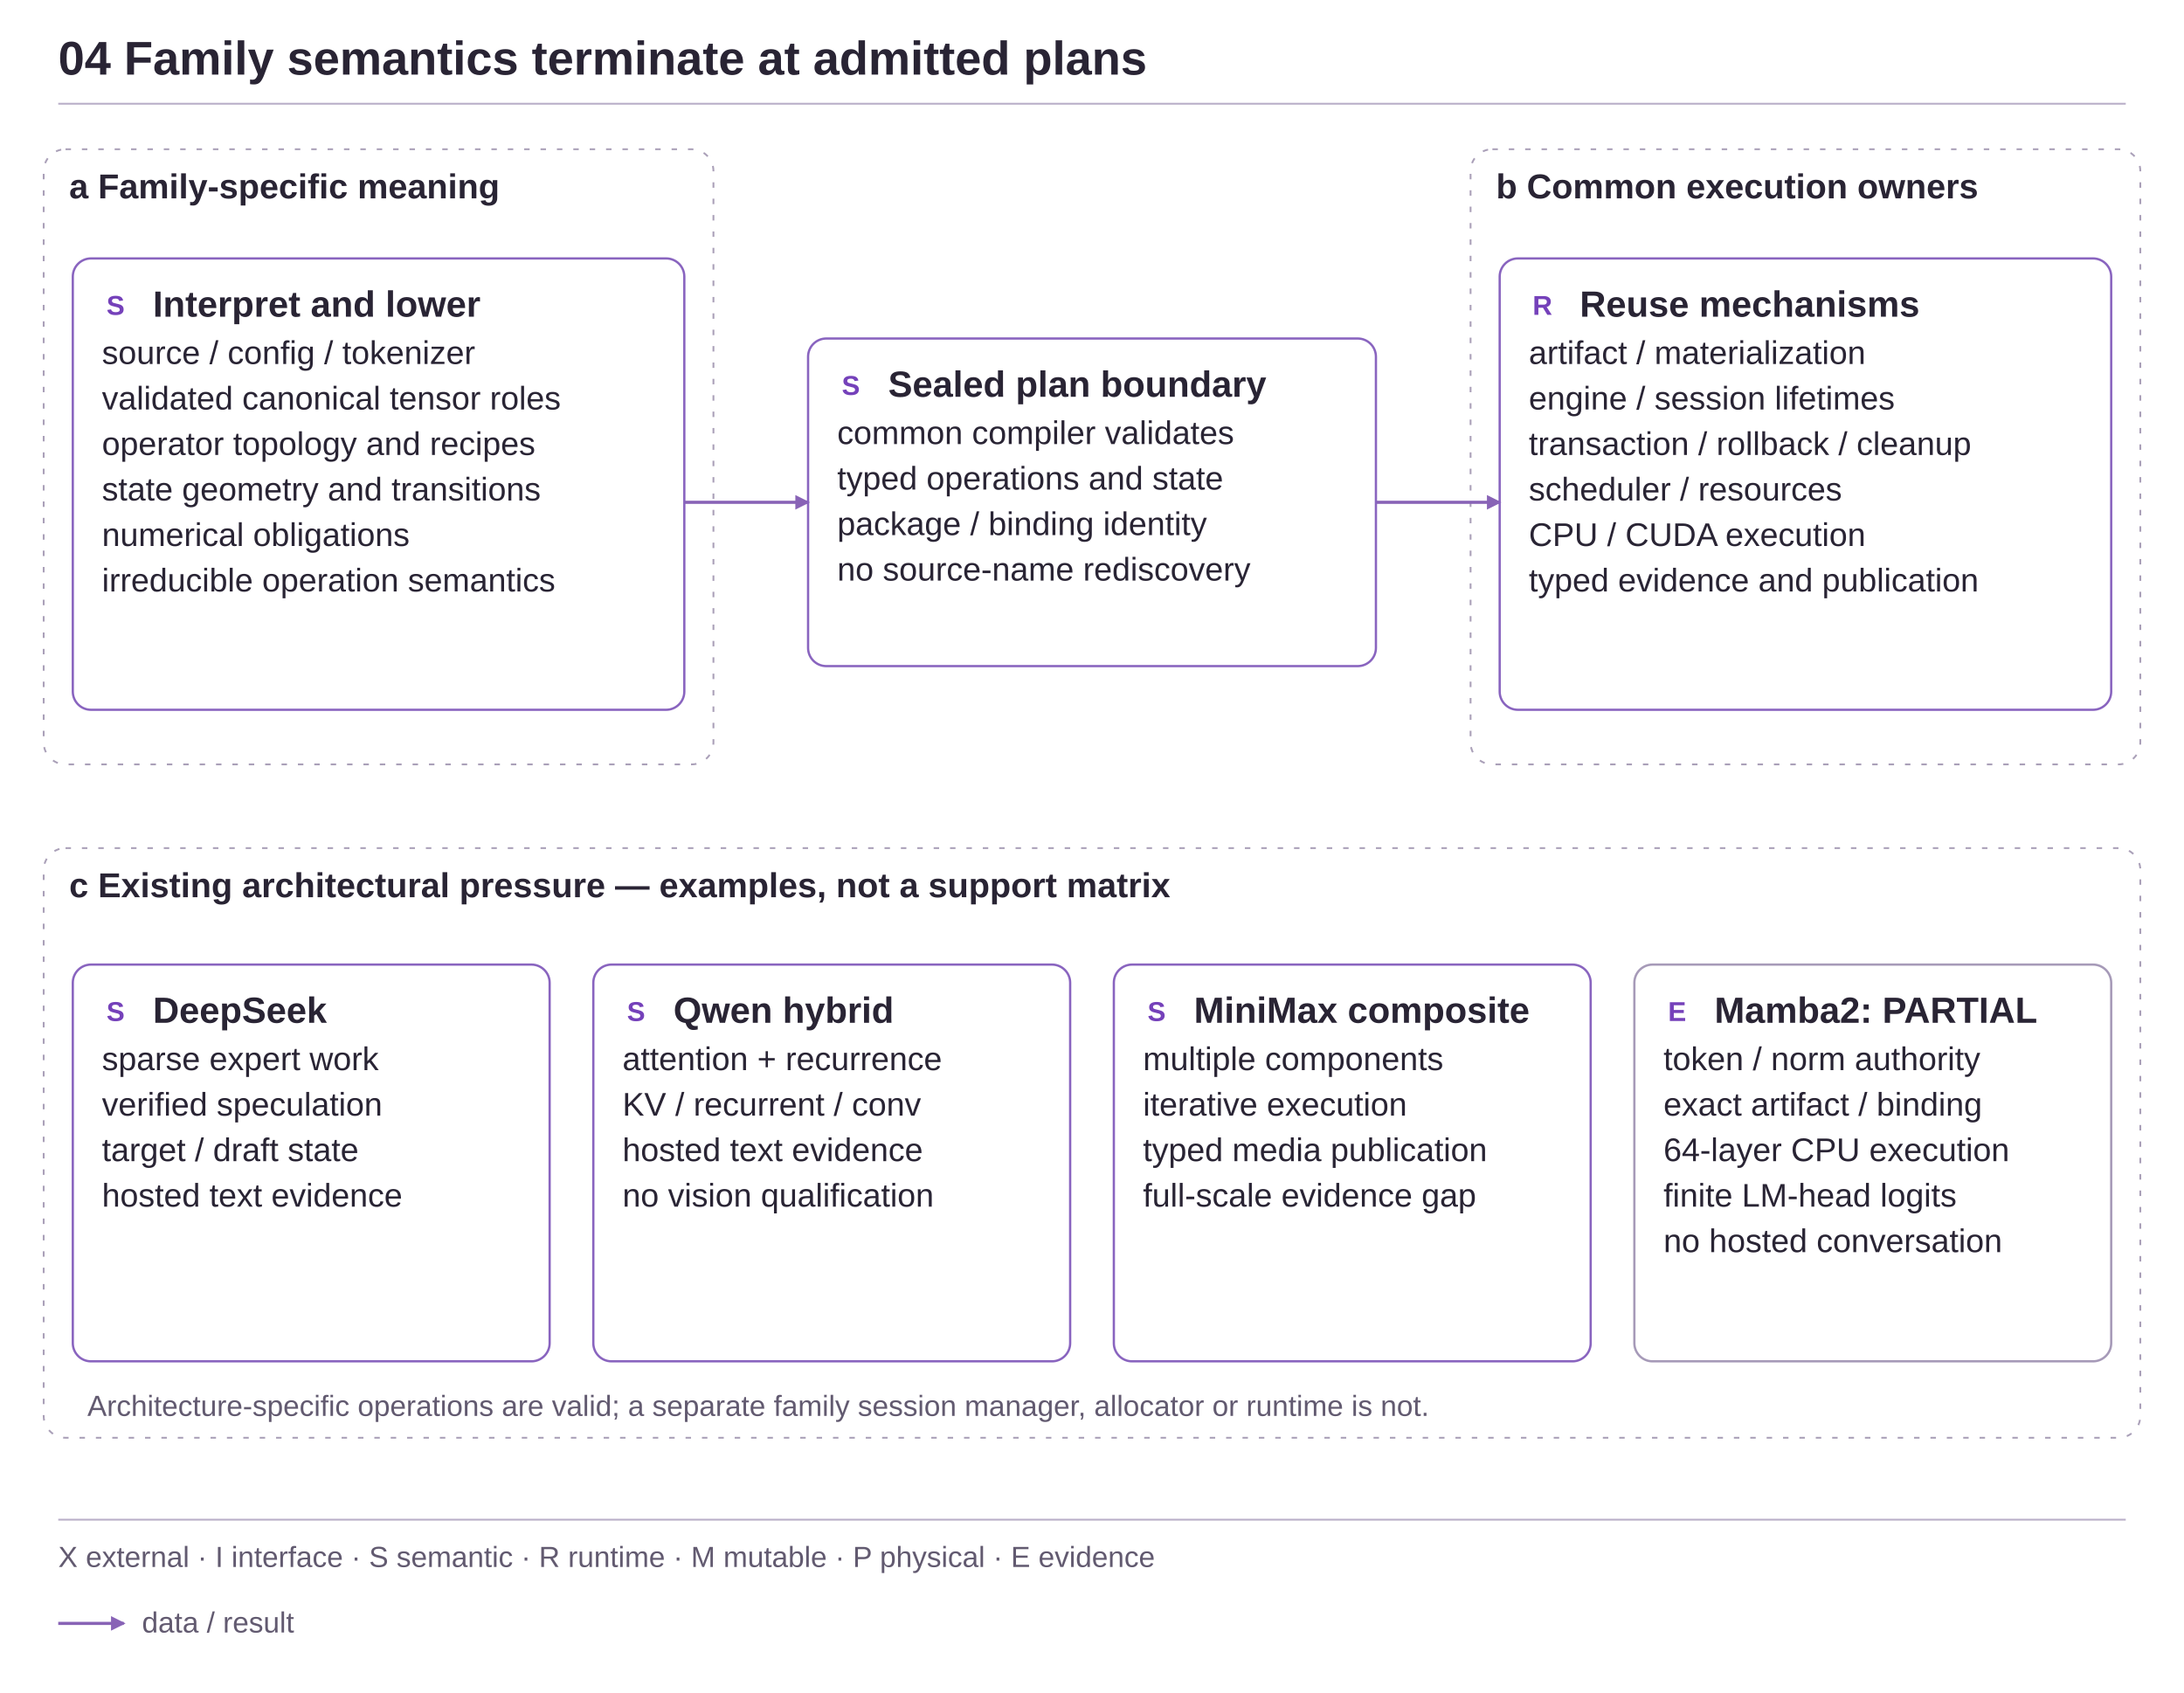
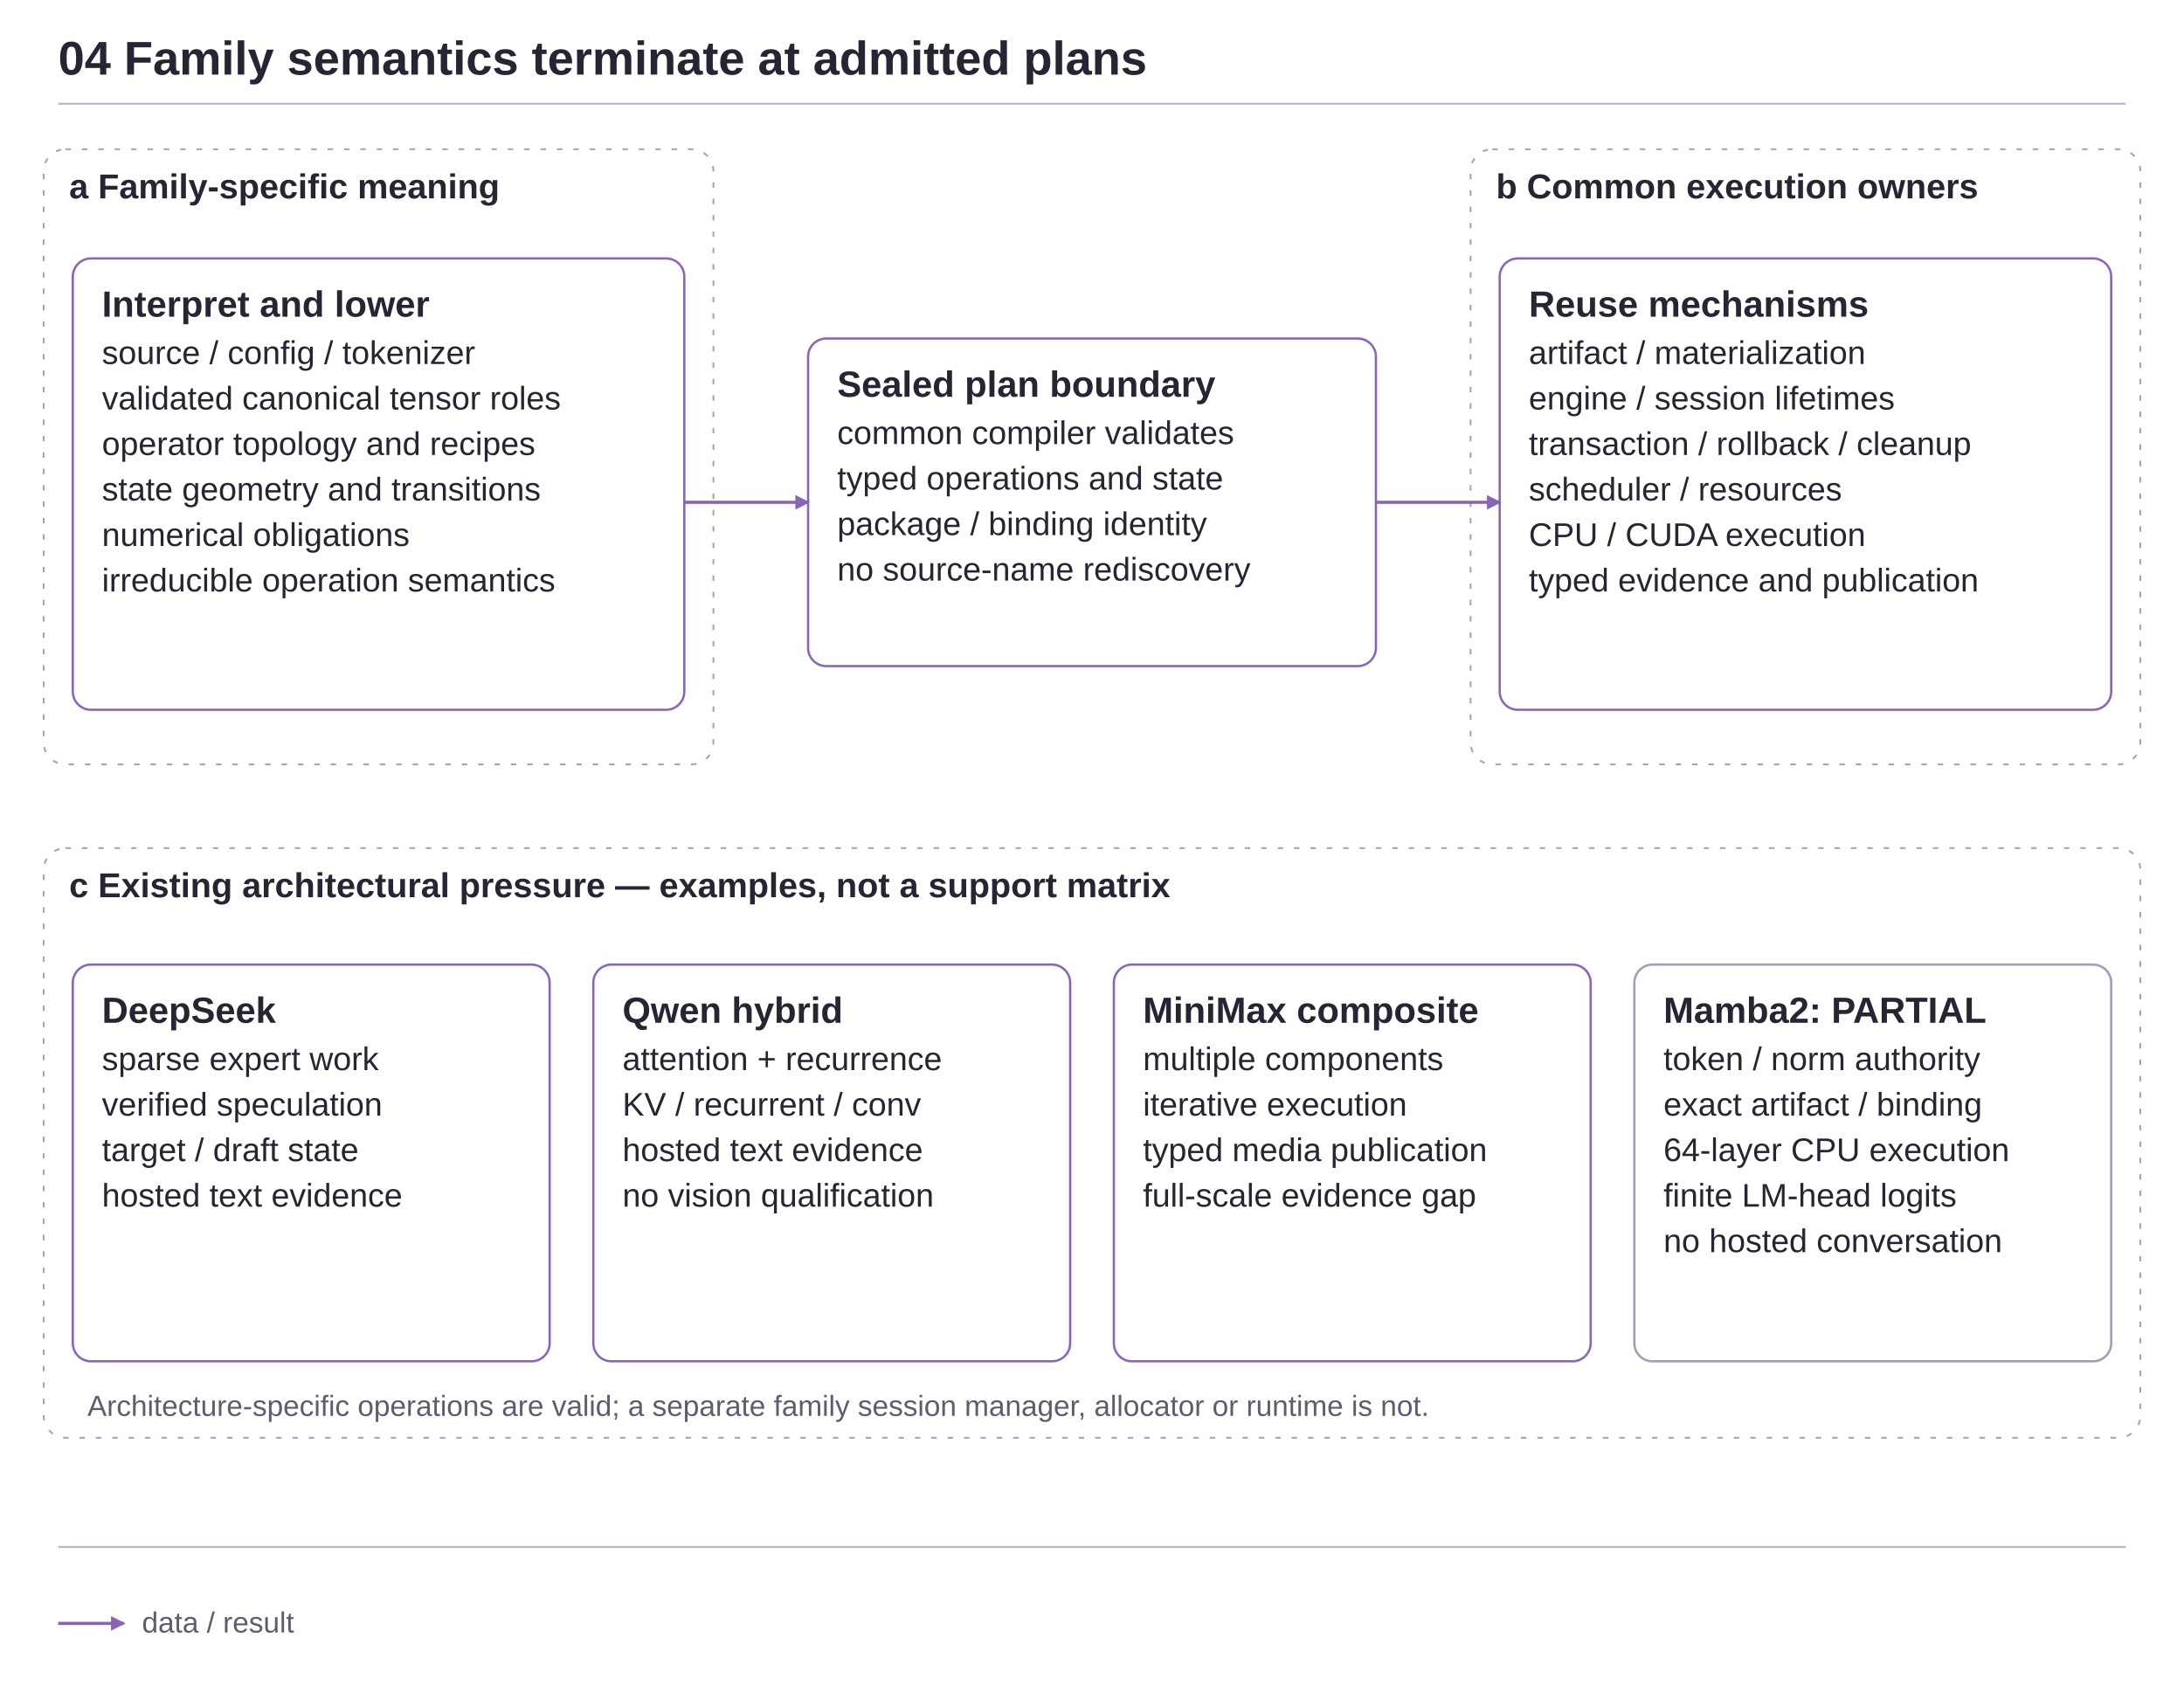
<svg xmlns="http://www.w3.org/2000/svg" width="1200" height="930" viewBox="0 0 1200 930" role="img" aria-labelledby="title desc">
  <defs>
    <style>text{fill:#292434}
.title{font-size:26px;font-weight:700}.panel-title{font-size:19px;font-weight:700}
.node-title{font-size:20px;font-weight:700}.body{font-size:18px}
.note,.legend{font-size:16px;fill:#625a70}.code{font-size:16px}
- .tag{font-size:15px;font-weight:700;text-anchor:middle}
.label{font-size:16px}
.panel{fill:none;stroke:#aaa0b8;stroke-width:1;stroke-dasharray:3 6}
.node{fill:none;stroke:#a69ab8;stroke-width:1.25}
.semantic,.physical,.runtime{stroke:#8964bf}
.external{stroke-dasharray:5 4}
- .tag,.kind,.eyebrow{fill:#7541ba}
.rule{fill:none;stroke:#b9afc8;stroke-width:1}
.edge{fill:none;stroke:#8863b6;stroke-width:1.7;stroke-linejoin:round}
#solid path{fill:#8863b6}#open path{stroke:#8863b6}
- @media(prefers-color-scheme:dark){text{fill:#ede8f5}.note,.legend,.body,.code,.label{fill:#c0b8cd}.panel{stroke:#675a78}.node{stroke:#8f79aa}.tag,.kind,.eyebrow{fill:#ba97f2}.rule{stroke:#675a78}.edge{stroke:#ad8bd5}#solid path{fill:#ad8bd5}#open path{stroke:#ad8bd5}}</style>
+ @media(prefers-color-scheme:dark){text{fill:#ede8f5}.note,.legend,.body,.code,.label{fill:#c0b8cd}.panel{stroke:#675a78}.node{stroke:#8f79aa}.rule{stroke:#675a78}.edge{stroke:#ad8bd5}#solid path{fill:#ad8bd5}#open path{stroke:#ad8bd5}}</style>
    <marker id="solid" markerWidth="8" markerHeight="8" refX="7" refY="4" orient="auto" markerUnits="userSpaceOnUse">
      <path d="M0 0L8 4L0 8Z" fill="#292929" />
    </marker>
    <marker id="open" markerWidth="9" markerHeight="10" refX="8" refY="5" orient="auto" markerUnits="userSpaceOnUse">
      <path d="M1 1L8 5L1 9" fill="none" stroke="#292929" stroke-width="1.5" />
    </marker>
  </defs>
  <text x="32" y="41" class="title" font-family="Liberation Sans, Arial, sans-serif">04  Family semantics terminate at admitted plans</text>
  <path class="rule" d="M32 57H1168" />
  <rect class="panel" x="24" y="82" width="368" height="338" rx="12" />
  <text x="38" y="109" class="panel-title" font-family="Liberation Sans, Arial, sans-serif">a  Family-specific meaning</text>
  <rect class="panel" x="808" y="82" width="368" height="338" rx="12" />
  <text x="822" y="109" class="panel-title" font-family="Liberation Sans, Arial, sans-serif">b  Common execution owners</text>
  <rect class="panel" x="24" y="466" width="1152" height="324" rx="12" />
  <text x="38" y="493" class="panel-title" font-family="Liberation Sans, Arial, sans-serif">c  Existing architectural pressure — examples, not a support matrix</text>
  <polyline class="edge" points="376,276 444,276" stroke-dasharray="none" marker-end="url(#solid)" />
  <polyline class="edge" points="756,276 824,276" stroke-dasharray="none" marker-end="url(#solid)" />
  <g id="family">
    <rect class="node semantic" x="40" y="142" width="336" height="248" rx="10" />
-     <text x="63.5" y="173" class="tag" font-family="Liberation Sans, Arial, sans-serif">S</text>
-     <text x="84" y="174" class="node-title" font-family="Liberation Sans, Arial, sans-serif">Interpret and lower</text>
+     <text x="56" y="174" class="node-title" font-family="Liberation Sans, Arial, sans-serif">Interpret and lower</text>
    <text x="56" y="200" class="body" font-family="Liberation Sans, Arial, sans-serif">source / config / tokenizer</text>
    <text x="56" y="225" class="body" font-family="Liberation Sans, Arial, sans-serif">validated canonical tensor roles</text>
    <text x="56" y="250" class="body" font-family="Liberation Sans, Arial, sans-serif">operator topology and recipes</text>
    <text x="56" y="275" class="body" font-family="Liberation Sans, Arial, sans-serif">state geometry and transitions</text>
    <text x="56" y="300" class="body" font-family="Liberation Sans, Arial, sans-serif">numerical obligations</text>
    <text x="56" y="325" class="body" font-family="Liberation Sans, Arial, sans-serif">irreducible operation semantics</text>
  </g>
  <g id="sealed">
    <rect class="node semantic" x="444" y="186" width="312" height="180" rx="10" />
-     <text x="467.5" y="217" class="tag" font-family="Liberation Sans, Arial, sans-serif">S</text>
-     <text x="488" y="218" class="node-title" font-family="Liberation Sans, Arial, sans-serif">Sealed plan boundary</text>
+     <text x="460" y="218" class="node-title" font-family="Liberation Sans, Arial, sans-serif">Sealed plan boundary</text>
    <text x="460" y="244" class="body" font-family="Liberation Sans, Arial, sans-serif">common compiler validates</text>
    <text x="460" y="269" class="body" font-family="Liberation Sans, Arial, sans-serif">typed operations and state</text>
    <text x="460" y="294" class="body" font-family="Liberation Sans, Arial, sans-serif">package / binding identity</text>
    <text x="460" y="319" class="body" font-family="Liberation Sans, Arial, sans-serif">no source-name rediscovery</text>
  </g>
  <g id="generic">
    <rect class="node runtime" x="824" y="142" width="336" height="248" rx="10" />
-     <text x="847.5" y="173" class="tag" font-family="Liberation Sans, Arial, sans-serif">R</text>
-     <text x="868" y="174" class="node-title" font-family="Liberation Sans, Arial, sans-serif">Reuse mechanisms</text>
+     <text x="840" y="174" class="node-title" font-family="Liberation Sans, Arial, sans-serif">Reuse mechanisms</text>
    <text x="840" y="200" class="body" font-family="Liberation Sans, Arial, sans-serif">artifact / materialization</text>
    <text x="840" y="225" class="body" font-family="Liberation Sans, Arial, sans-serif">engine / session lifetimes</text>
    <text x="840" y="250" class="body" font-family="Liberation Sans, Arial, sans-serif">transaction / rollback / cleanup</text>
    <text x="840" y="275" class="body" font-family="Liberation Sans, Arial, sans-serif">scheduler / resources</text>
    <text x="840" y="300" class="body" font-family="Liberation Sans, Arial, sans-serif">CPU / CUDA execution</text>
    <text x="840" y="325" class="body" font-family="Liberation Sans, Arial, sans-serif">typed evidence and publication</text>
  </g>
  <g id="deepseek">
    <rect class="node semantic" x="40" y="530" width="262" height="218" rx="10" />
-     <text x="63.5" y="561" class="tag" font-family="Liberation Sans, Arial, sans-serif">S</text>
-     <text x="84" y="562" class="node-title" font-family="Liberation Sans, Arial, sans-serif">DeepSeek</text>
+     <text x="56" y="562" class="node-title" font-family="Liberation Sans, Arial, sans-serif">DeepSeek</text>
    <text x="56" y="588" class="body" font-family="Liberation Sans, Arial, sans-serif">sparse expert work</text>
    <text x="56" y="613" class="body" font-family="Liberation Sans, Arial, sans-serif">verified speculation</text>
    <text x="56" y="638" class="body" font-family="Liberation Sans, Arial, sans-serif">target / draft state</text>
    <text x="56" y="663" class="body" font-family="Liberation Sans, Arial, sans-serif">hosted text evidence</text>
  </g>
  <g id="qwen">
    <rect class="node semantic" x="326" y="530" width="262" height="218" rx="10" />
-     <text x="349.5" y="561" class="tag" font-family="Liberation Sans, Arial, sans-serif">S</text>
-     <text x="370" y="562" class="node-title" font-family="Liberation Sans, Arial, sans-serif">Qwen hybrid</text>
+     <text x="342" y="562" class="node-title" font-family="Liberation Sans, Arial, sans-serif">Qwen hybrid</text>
    <text x="342" y="588" class="body" font-family="Liberation Sans, Arial, sans-serif">attention + recurrence</text>
    <text x="342" y="613" class="body" font-family="Liberation Sans, Arial, sans-serif">KV / recurrent / conv</text>
    <text x="342" y="638" class="body" font-family="Liberation Sans, Arial, sans-serif">hosted text evidence</text>
    <text x="342" y="663" class="body" font-family="Liberation Sans, Arial, sans-serif">no vision qualification</text>
  </g>
  <g id="minimax">
    <rect class="node semantic" x="612" y="530" width="262" height="218" rx="10" />
-     <text x="635.5" y="561" class="tag" font-family="Liberation Sans, Arial, sans-serif">S</text>
-     <text x="656" y="562" class="node-title" font-family="Liberation Sans, Arial, sans-serif">MiniMax composite</text>
+     <text x="628" y="562" class="node-title" font-family="Liberation Sans, Arial, sans-serif">MiniMax composite</text>
    <text x="628" y="588" class="body" font-family="Liberation Sans, Arial, sans-serif">multiple components</text>
    <text x="628" y="613" class="body" font-family="Liberation Sans, Arial, sans-serif">iterative execution</text>
    <text x="628" y="638" class="body" font-family="Liberation Sans, Arial, sans-serif">typed media publication</text>
    <text x="628" y="663" class="body" font-family="Liberation Sans, Arial, sans-serif">full-scale evidence gap</text>
  </g>
  <g id="mamba">
    <rect class="node evidence" x="898" y="530" width="262" height="218" rx="10" />
-     <text x="921.5" y="561" class="tag" font-family="Liberation Sans, Arial, sans-serif">E</text>
-     <text x="942" y="562" class="node-title" font-family="Liberation Sans, Arial, sans-serif">Mamba2: PARTIAL</text>
+     <text x="914" y="562" class="node-title" font-family="Liberation Sans, Arial, sans-serif">Mamba2: PARTIAL</text>
    <text x="914" y="588" class="body" font-family="Liberation Sans, Arial, sans-serif">token / norm authority</text>
    <text x="914" y="613" class="body" font-family="Liberation Sans, Arial, sans-serif">exact artifact / binding</text>
    <text x="914" y="638" class="body" font-family="Liberation Sans, Arial, sans-serif">64-layer CPU execution</text>
    <text x="914" y="663" class="body" font-family="Liberation Sans, Arial, sans-serif">finite LM-head logits</text>
    <text x="914" y="688" class="body" font-family="Liberation Sans, Arial, sans-serif">no hosted conversation</text>
  </g>
  <text x="48" y="778" class="note" font-family="Liberation Sans, Arial, sans-serif">Architecture-specific operations are valid; a separate family session manager, allocator or runtime is not.</text>
-   <path class="rule" d="M32 835H1168" />
-   <text x="32" y="861" class="legend" font-family="Liberation Sans, Arial, sans-serif">X external · I interface · S semantic · R runtime · M mutable · P physical · E evidence</text>
+   <path class="rule" d="M32 850H1168" />
  <path class="edge" d="M32 892h36" stroke-dasharray="none" marker-end="url(#solid)" />
  <text x="78" y="897" class="legend" font-family="Liberation Sans, Arial, sans-serif">data / result</text>
</svg>
